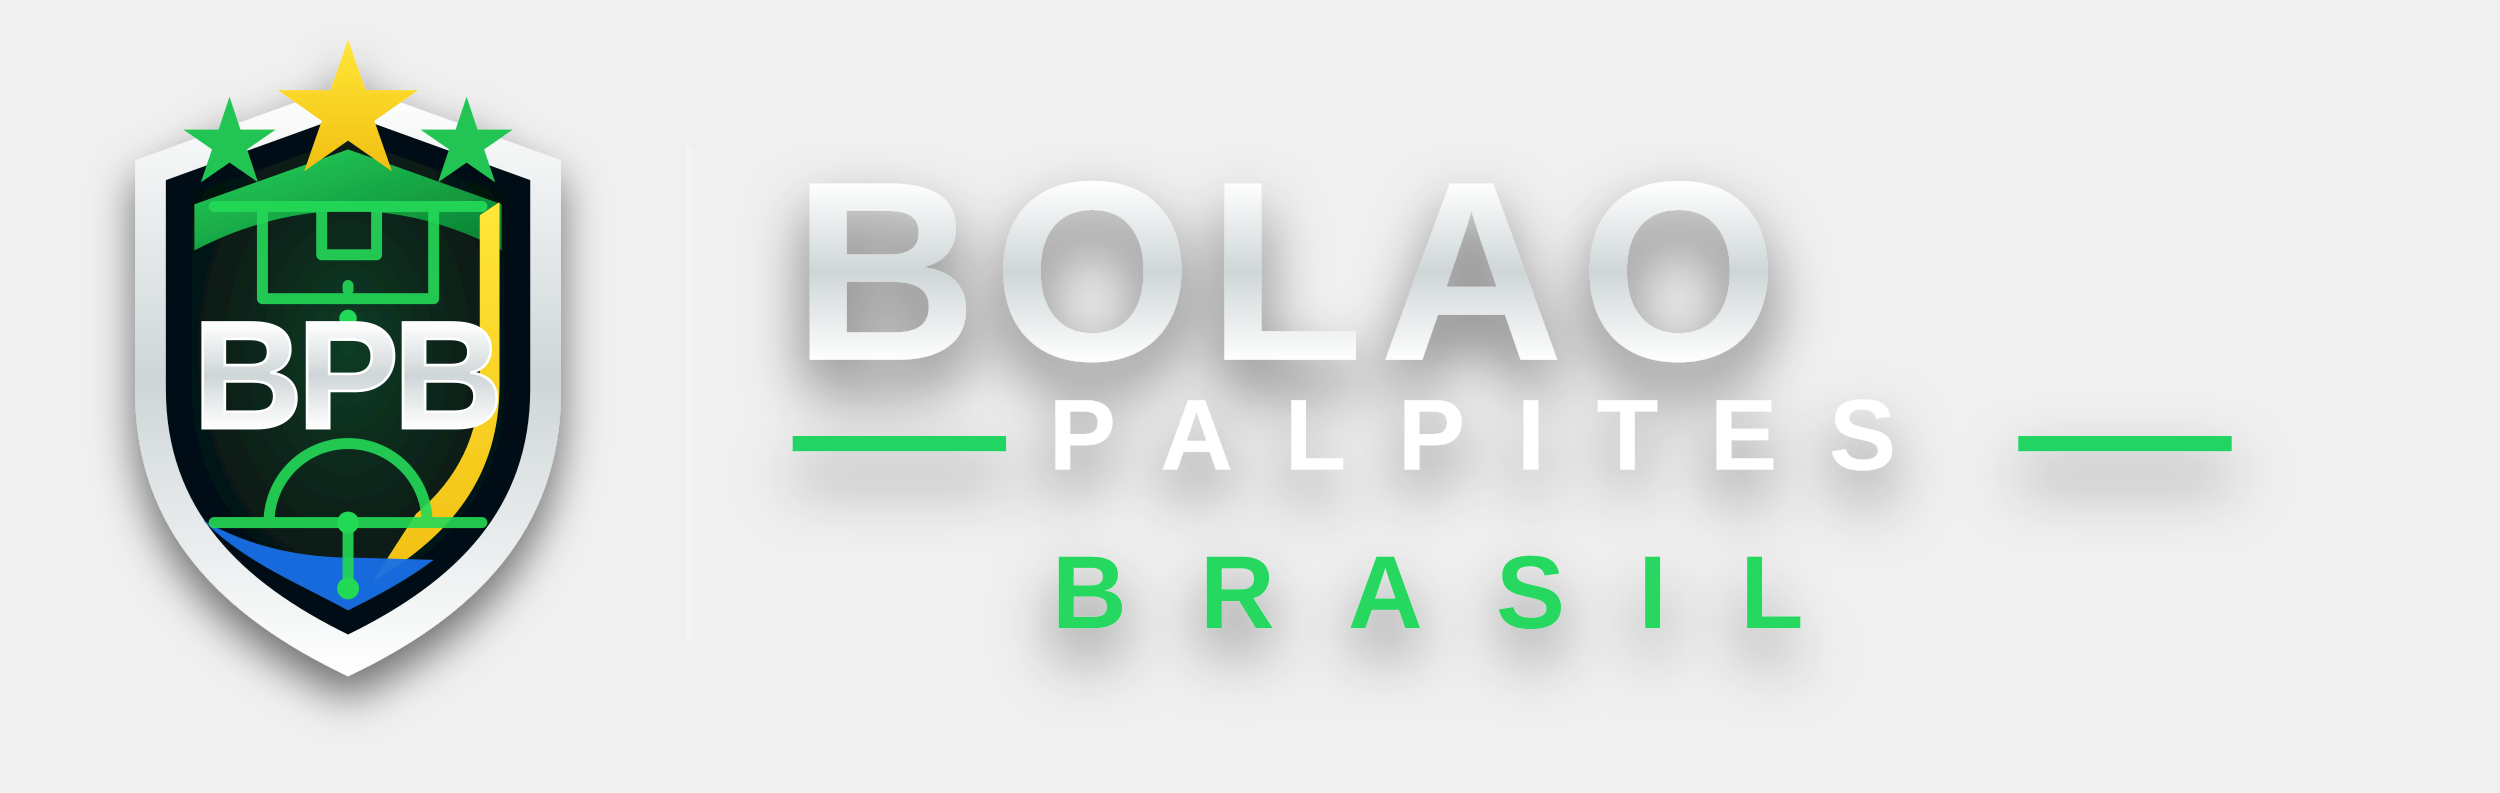
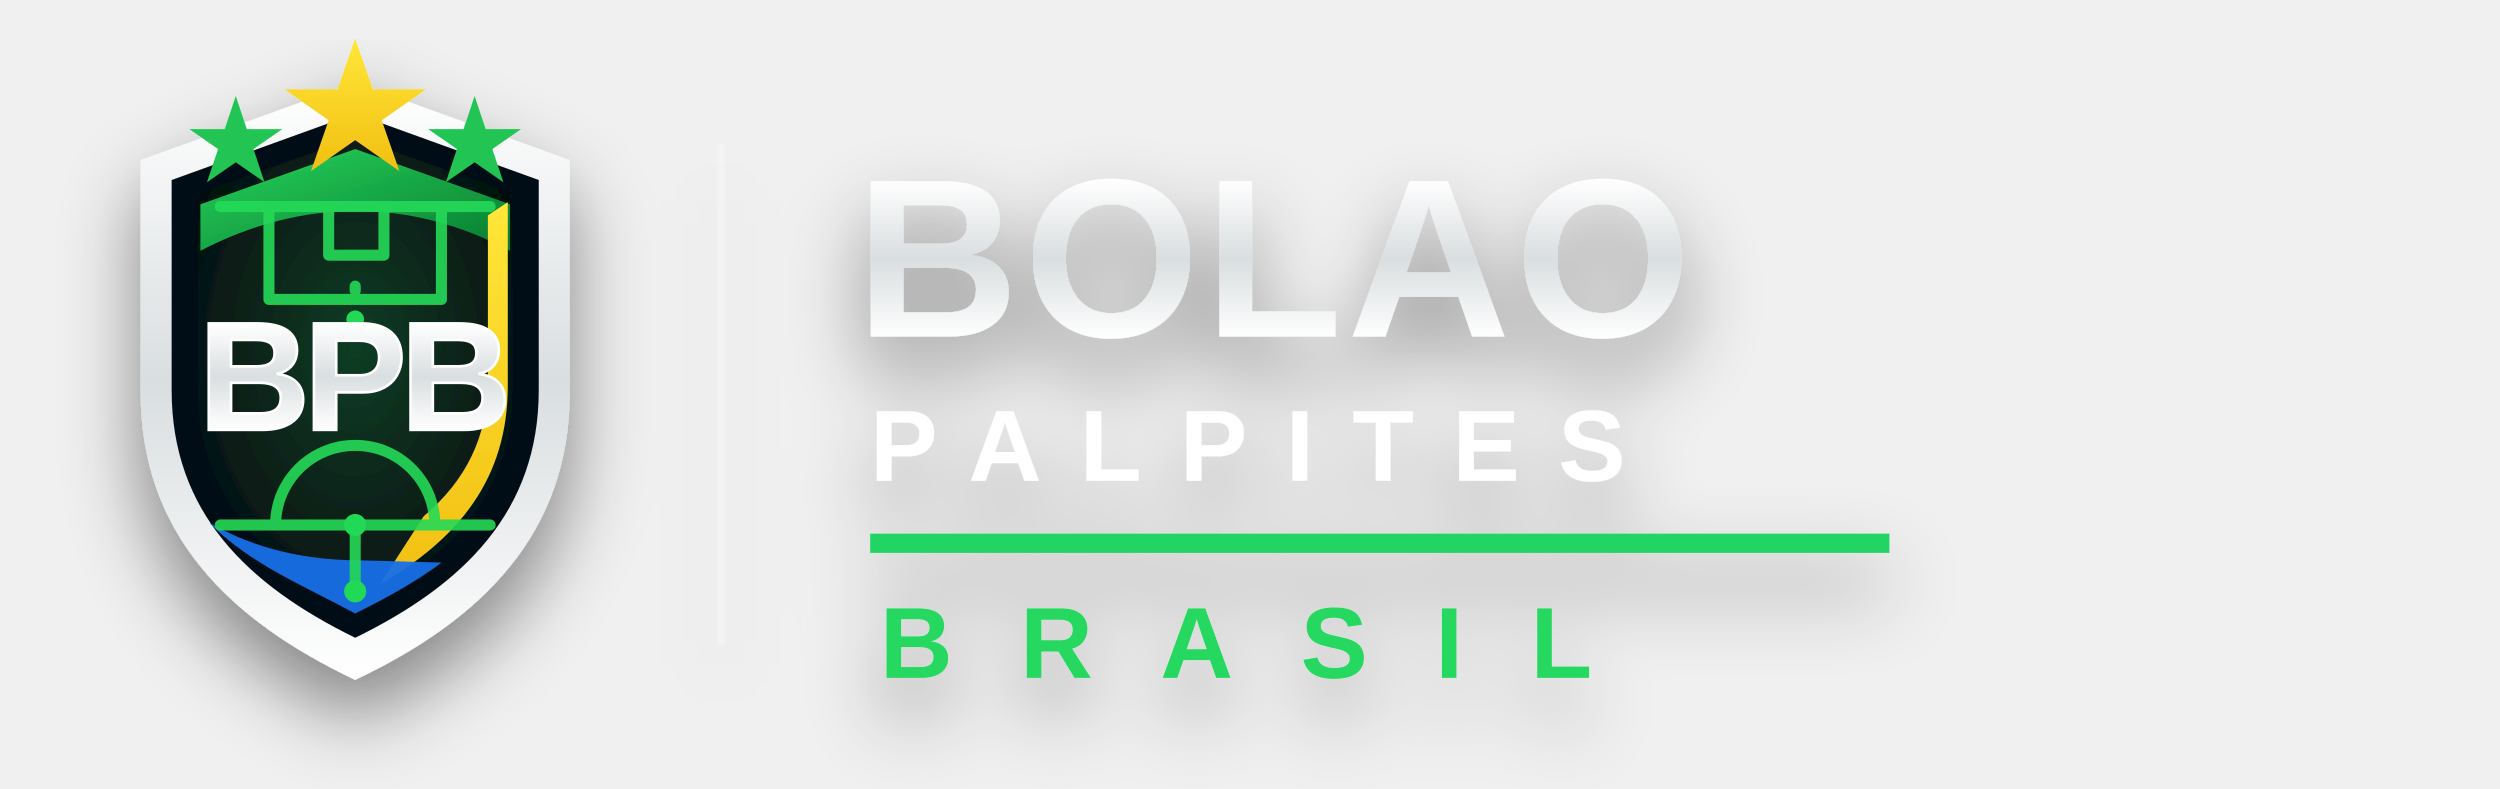
- <svg xmlns="http://www.w3.org/2000/svg" viewBox="0 0 820 260" role="img" aria-labelledby="title desc">
+ <svg xmlns="http://www.w3.org/2000/svg" viewBox="0 0 520 164" role="img" aria-labelledby="title desc">
  <defs>
-     <radialGradient id="shieldBg" cx="50%" cy="45%" r="70%">
+     <radialGradient id="bg" cx="50%" cy="45%" r="70%">
      <stop offset="0" stop-color="#0f3d25" />
      <stop offset="0.55" stop-color="#082018" />
      <stop offset="1" stop-color="#030709" />
    </radialGradient>
    <linearGradient id="green" x1="0" x2="1" y1="0" y2="1">
      <stop offset="0" stop-color="#2be764" />
      <stop offset="1" stop-color="#088733" />
    </linearGradient>
    <linearGradient id="white" x1="0" x2="0" y1="0" y2="1">
      <stop offset="0" stop-color="#ffffff" />
-       <stop offset="0.5" stop-color="#cfd6d8" />
+       <stop offset="0.5" stop-color="#d9dee0" />
      <stop offset="1" stop-color="#ffffff" />
    </linearGradient>
    <linearGradient id="gold" x1="0" x2="0" y1="0" y2="1">
      <stop offset="0" stop-color="#ffe739" />
      <stop offset="1" stop-color="#f2bf12" />
    </linearGradient>
    <filter id="shadow" x="-20%" y="-30%" width="150%" height="170%">
-       <feDropShadow dx="0" dy="10" stdDeviation="10" flood-color="#000000" flood-opacity="0.55" />
+       <feDropShadow dx="0" dy="8" stdDeviation="8" flood-color="#000000" flood-opacity="0.45" />
    </filter>
  </defs>
-   <rect width="820" height="260" fill="none" />
-   <g transform="translate(22 13) scale(.72)" filter="url(#shadow)">
-     <path d="M128 20 225 55v105c0 64-40 103-97 130C71 263 31 224 31 160V55Z" fill="url(#white)" />
-     <path d="M128 34 211 64v95c0 55-34 88-83 112-49-24-83-57-83-112V64Z" fill="#061116" />
-     <path d="M128 45 199 70v88c0 48-28 77-71 99-43-22-71-51-71-99V70Z" fill="url(#shieldBg)" />
-     <path d="M58 75 128 50l70 25v21c-45-24-94-24-140 0Z" fill="url(#green)" opacity="0.9" />
-     <path d="M197 74v83c0 42-22 69-58 90l20-31c19-16 29-36 29-61V80Z" fill="url(#gold)" />
-     <path d="M62 219c19 19 42 28 66 41 14-7 27-14 39-23l-36-1c-25 0-48-5-69-17Z" fill="#176fe5" opacity="0.95" />
-     <path d="M67 76h122M89 76v42h78V76M116 76v22h25V76M128 112v2M67 220h122M128 220v28M92 220a36 36 0 0 1 72 0" fill="none" stroke="#23d957" stroke-width="5" stroke-linecap="round" stroke-linejoin="round" opacity="0.9" />
-     <circle cx="128" cy="127" r="4" fill="#23d957" />
-     <circle cx="128" cy="220" r="5" fill="#23d957" />
-     <circle cx="128" cy="250" r="5" fill="#23d957" />
-     <text x="128" y="177" text-anchor="middle" font-family="Arial Black, Impact, Arial, sans-serif" font-size="70" font-weight="900" fill="url(#white)" stroke="#ffffff" stroke-width="1.2" letter-spacing="-3">BPB</text>
-     <path d="m128 0 8 23h24l-20 14 8 23-20-14-20 14 8-23-20-14h24Z" fill="url(#gold)" />
-     <path d="m74 26 5 15h16l-13 9 5 15-13-9-13 9 5-15-13-9h16Z" fill="#21c553" />
-     <path d="m182 26 5 15h16l-13 9 5 15-13-9-13 9 5-15-13-9h16Z" fill="#21c553" />
-   </g>
-   <line x1="226" y1="48" x2="226" y2="210" stroke="#ffffff" stroke-opacity=".25" stroke-width="2" />
  <g filter="url(#shadow)">
-     <text x="260" y="118" font-family="Arial Black, Impact, Arial, sans-serif" font-size="84" font-weight="900" fill="url(#white)" letter-spacing="5">BOLAO</text>
-     <rect x="260" y="143" width="70" height="5" fill="#22d463" />
-     <text x="344" y="154" font-family="Arial Black, Impact, Arial, sans-serif" font-size="33" font-weight="900" fill="#ffffff" letter-spacing="17">PALPITES</text>
-     <rect x="662" y="143" width="70" height="5" fill="#22d463" />
-     <text x="345" y="206" font-family="Arial Black, Impact, Arial, sans-serif" font-size="34" font-weight="900" fill="#27d85f" letter-spacing="24">BRASIL</text>
+     <g transform="translate(15 8) scale(.46)">
+       <path d="M128 20 225 55v105c0 64-40 103-97 130C71 263 31 224 31 160V55Z" fill="url(#white)" />
+       <path d="M128 34 211 64v95c0 55-34 88-83 112-49-24-83-57-83-112V64Z" fill="#061116" />
+       <path d="M128 45 199 70v88c0 48-28 77-71 99-43-22-71-51-71-99V70Z" fill="url(#bg)" />
+       <path d="M58 75 128 50l70 25v21c-45-24-94-24-140 0Z" fill="url(#green)" opacity="0.9" />
+       <path d="M197 74v83c0 42-22 69-58 90l20-31c19-16 29-36 29-61V80Z" fill="url(#gold)" />
+       <path d="M62 219c19 19 42 28 66 41 14-7 27-14 39-23l-36-1c-25 0-48-5-69-17Z" fill="#176fe5" opacity="0.95" />
+       <path d="M67 76h122M89 76v42h78V76M116 76v22h25V76M128 112v2M67 220h122M128 220v28M92 220a36 36 0 0 1 72 0" fill="none" stroke="#23d957" stroke-width="5" stroke-linecap="round" stroke-linejoin="round" opacity="0.9" />
+       <circle cx="128" cy="127" r="4" fill="#23d957" />
+       <circle cx="128" cy="220" r="5" fill="#23d957" />
+       <circle cx="128" cy="250" r="5" fill="#23d957" />
+       <text x="128" y="177" text-anchor="middle" font-family="Arial Black, Impact, Arial, sans-serif" font-size="70" font-weight="900" fill="url(#white)" stroke="#ffffff" stroke-width="1.2" letter-spacing="-3">BPB</text>
+       <path d="m128 0 8 23h24l-20 14 8 23-20-14-20 14 8-23-20-14h24Z" fill="url(#gold)" />
+       <path d="m74 26 5 15h16l-13 9 5 15-13-9-13 9 5-15-13-9h16Z" fill="#21c553" />
+       <path d="m182 26 5 15h16l-13 9 5 15-13-9-13 9 5-15-13-9h16Z" fill="#21c553" />
+     </g>
+     <line x1="150" y1="30" x2="150" y2="134" stroke="#ffffff" stroke-opacity=".26" stroke-width="1.5" />
+     <text x="178" y="70" font-family="Arial Black, Impact, Arial, sans-serif" font-size="47" font-weight="900" fill="url(#white)" letter-spacing="1">BOLAO</text>
+     <text x="181" y="100" font-family="Arial Black, Impact, Arial, sans-serif" font-size="21" font-weight="900" fill="#ffffff" letter-spacing="8">PALPITES</text>
+     <rect x="181" y="111" width="212" height="4" fill="#22d463" />
+     <text x="183" y="141" font-family="Arial Black, Impact, Arial, sans-serif" font-size="21" font-weight="900" fill="#27d85f" letter-spacing="14">BRASIL</text>
  </g>
</svg>
